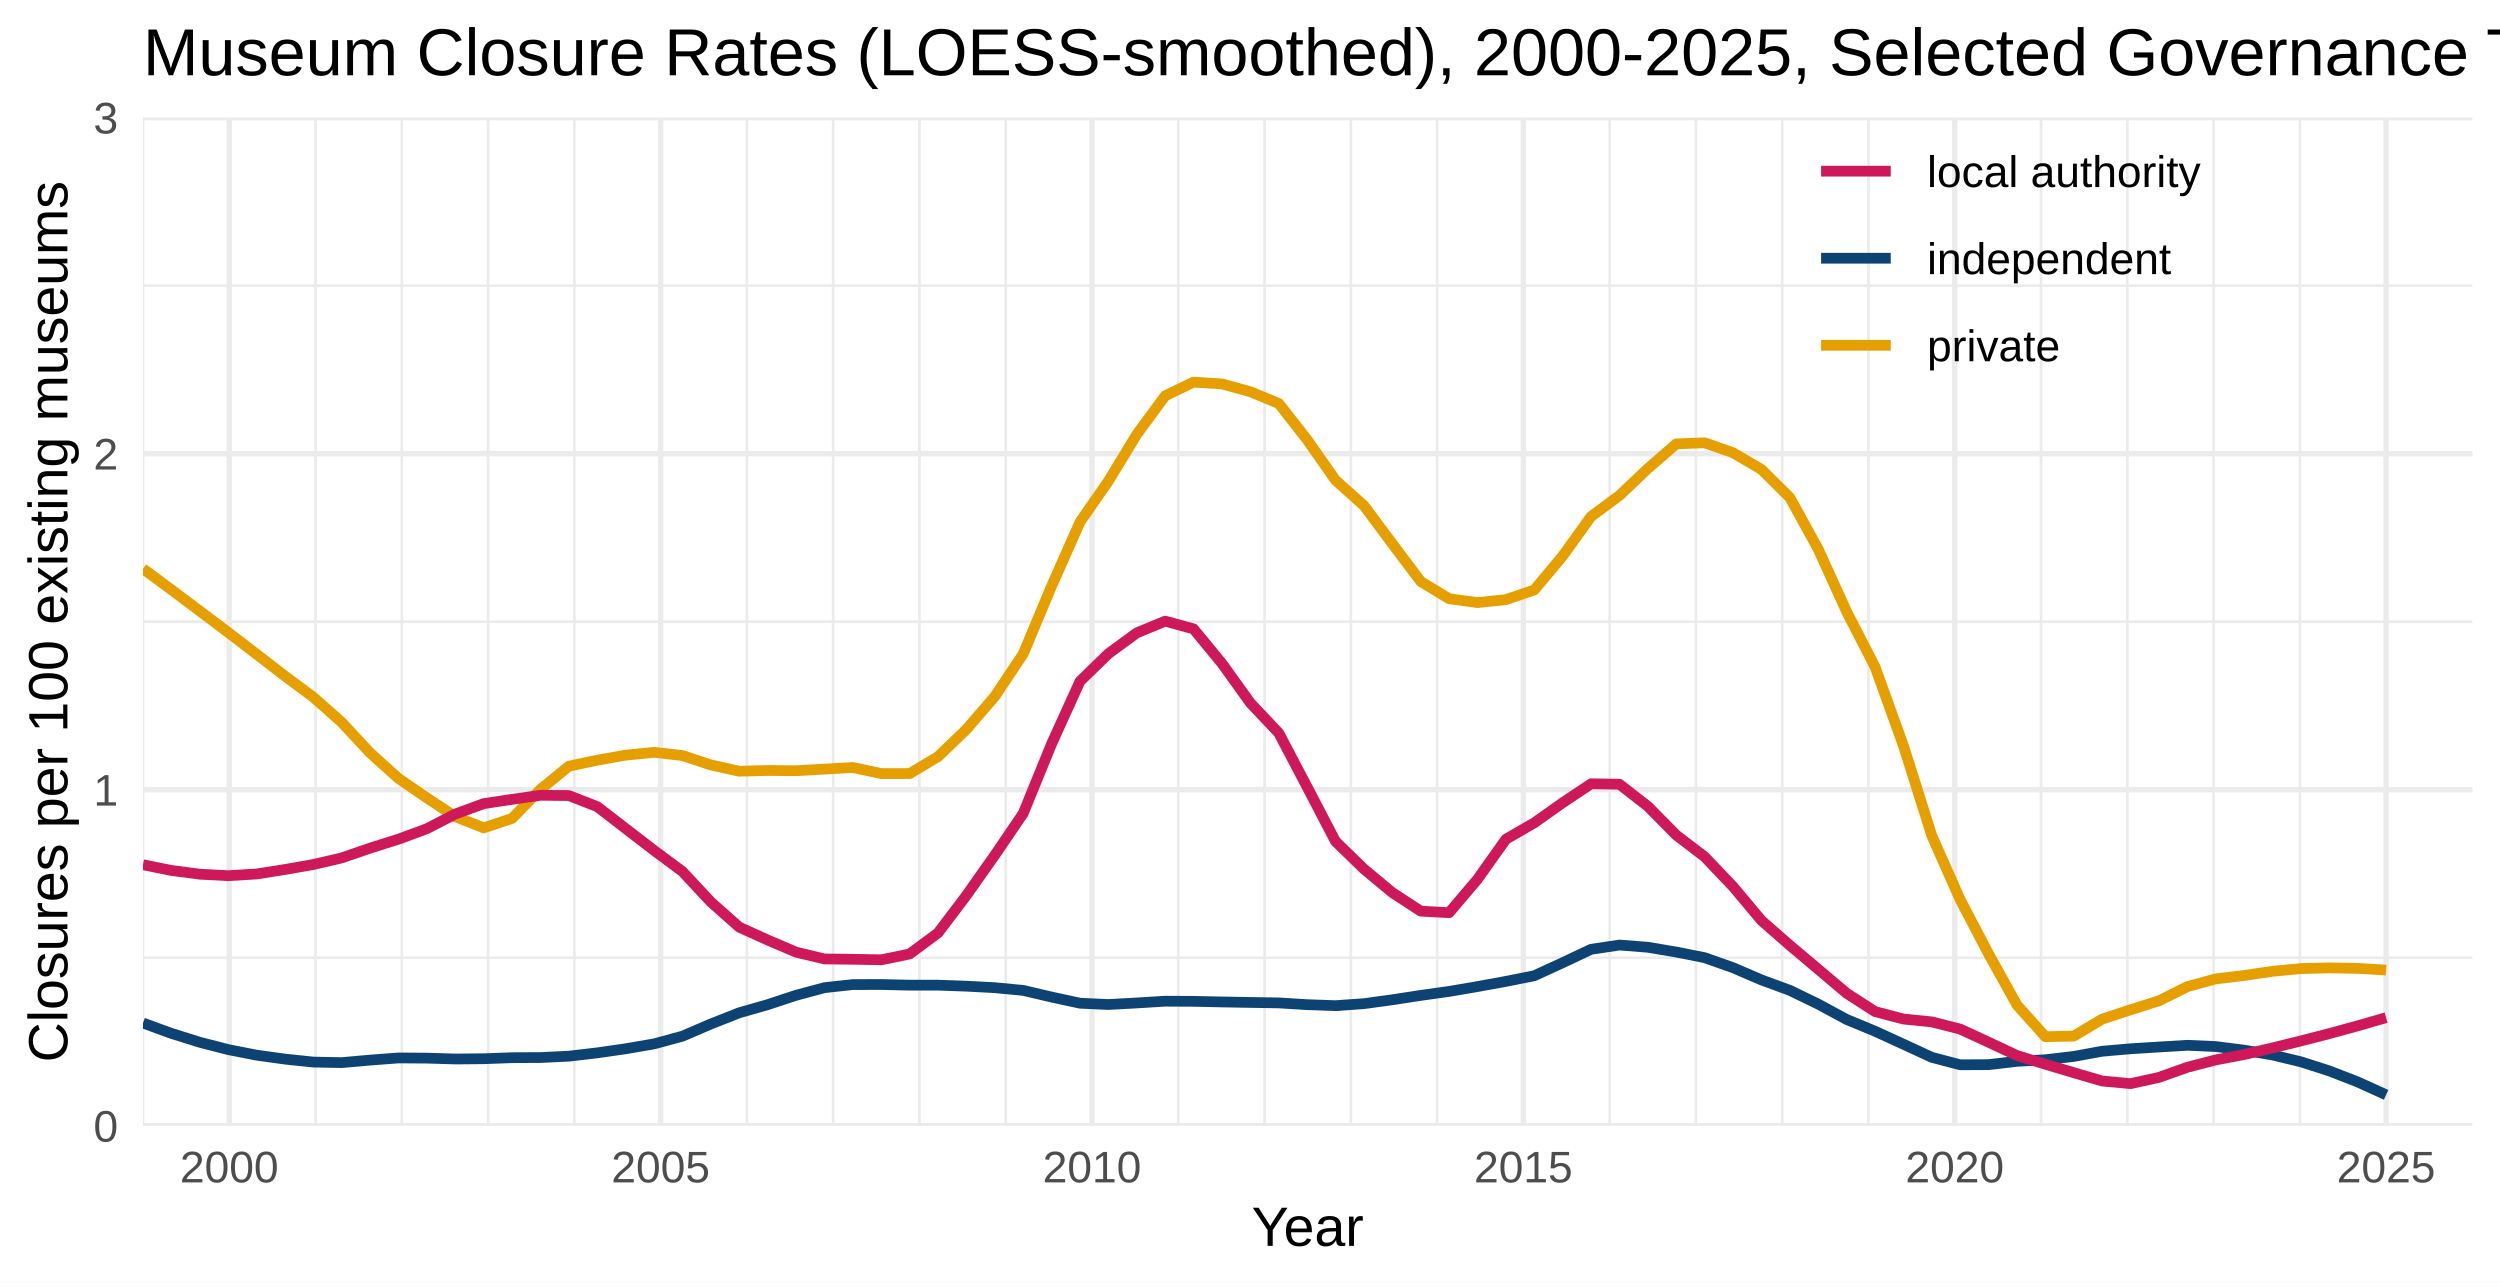
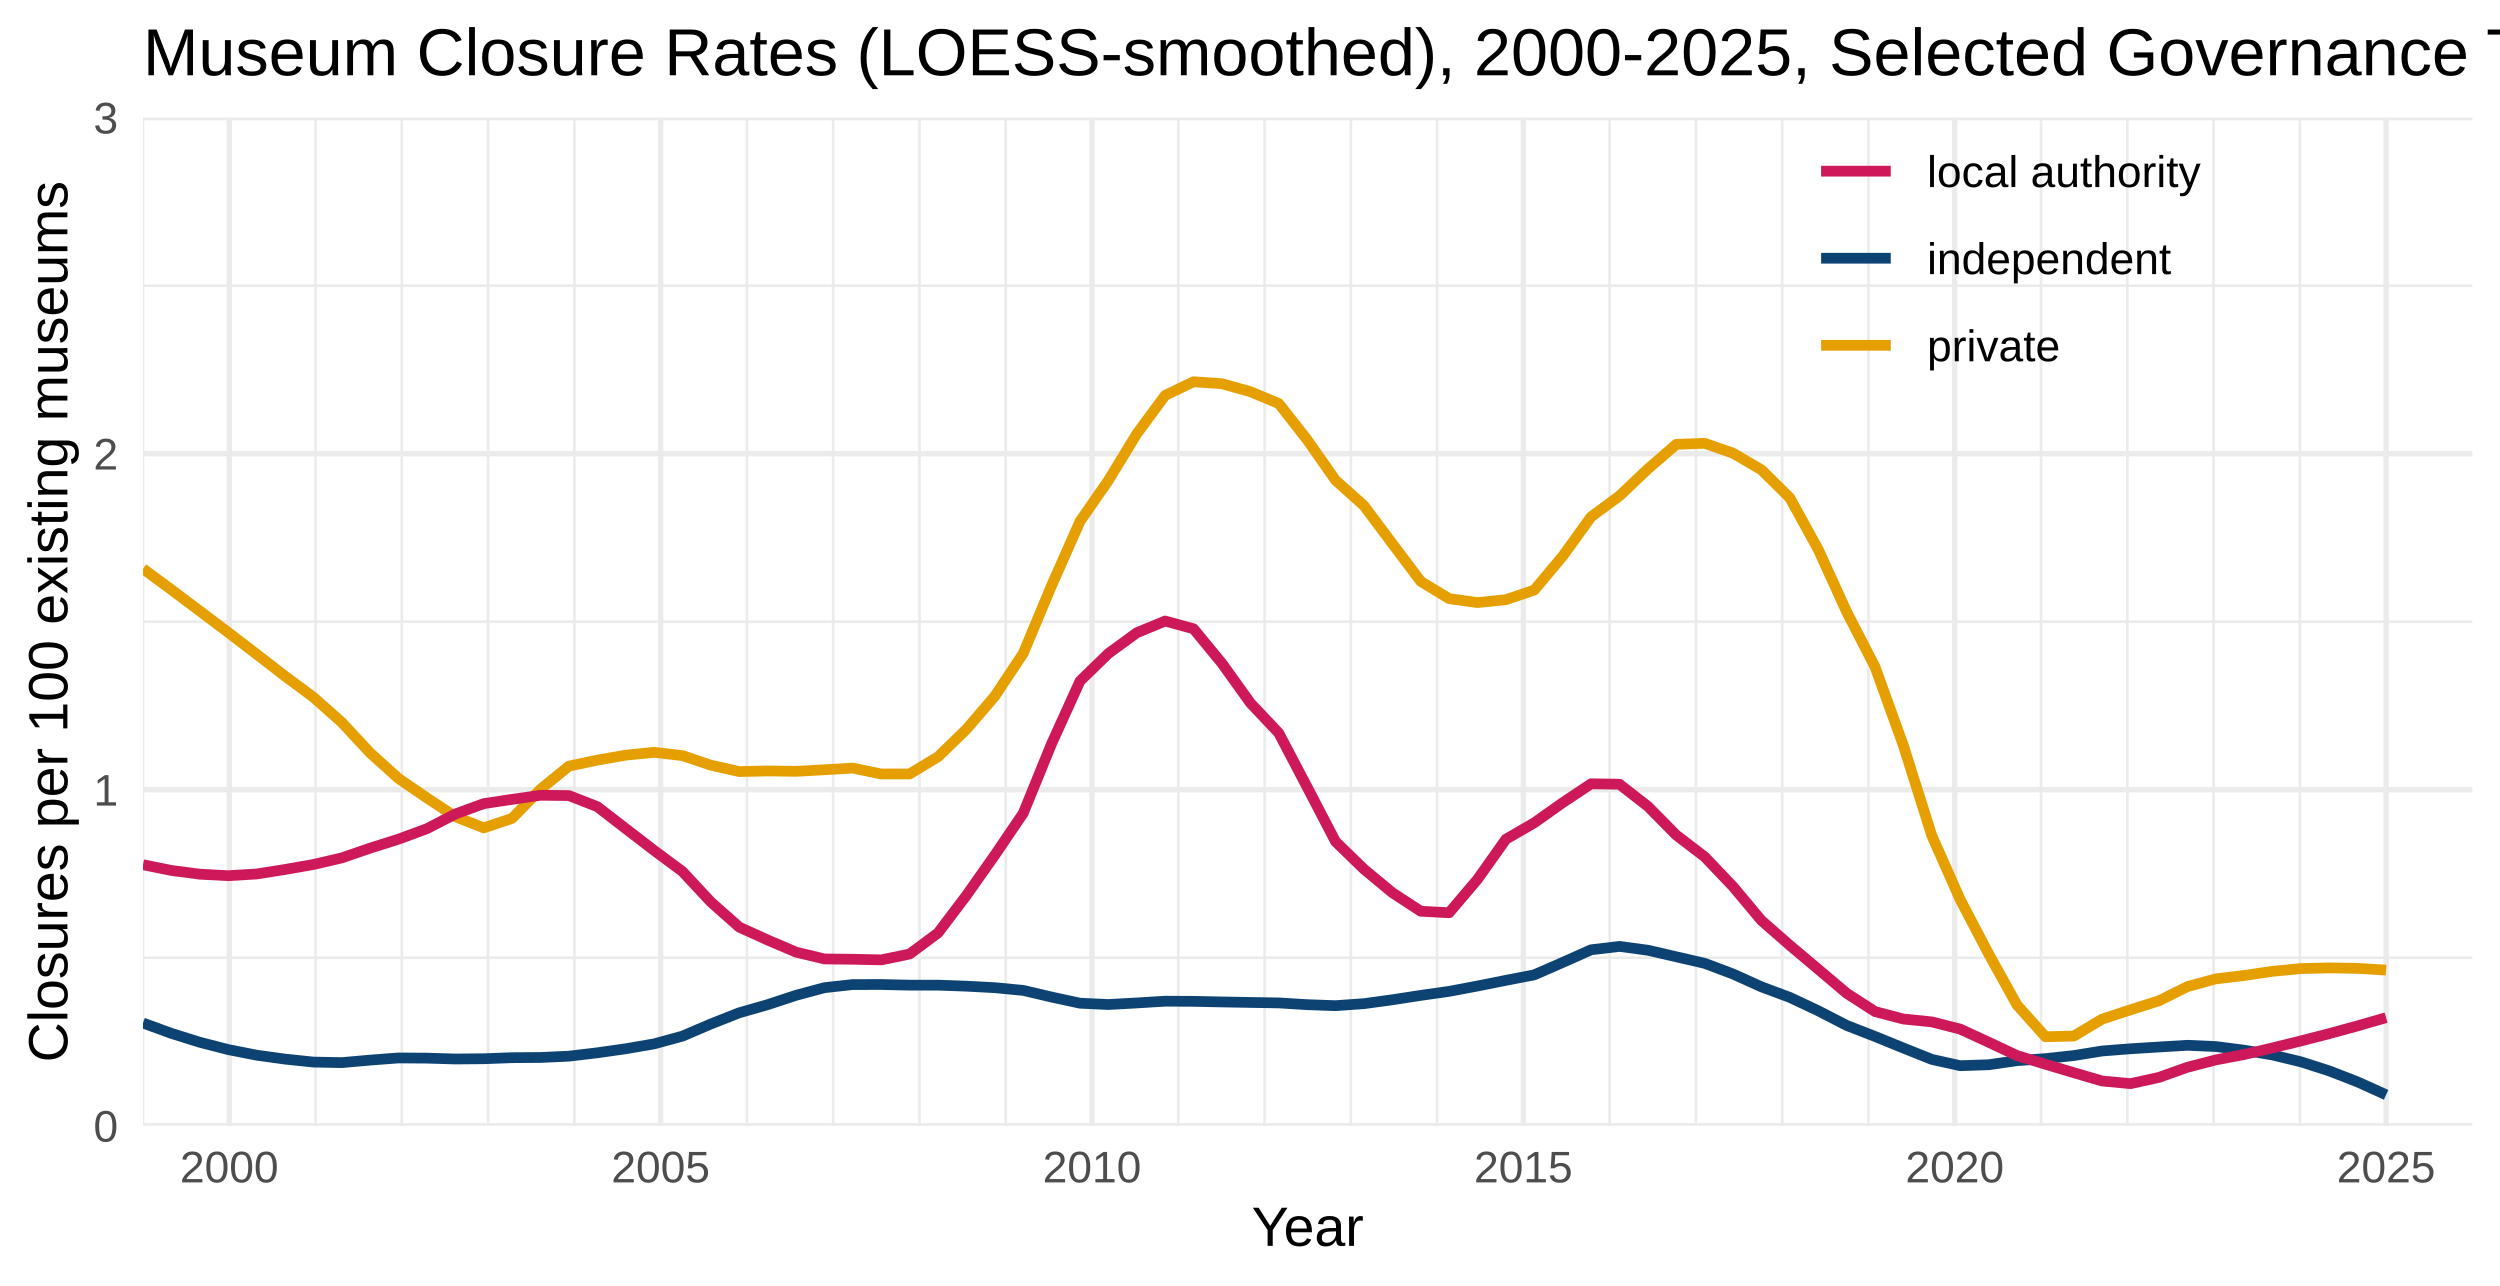
<svg xmlns="http://www.w3.org/2000/svg" class="svglite" width="496.06pt" height="255.12pt" viewBox="0 0 496.06 255.12">
  <defs>
    <style type="text/css">
    .svglite line, .svglite polyline, .svglite polygon, .svglite path, .svglite rect, .svglite circle {
      fill: none;
      stroke: #000000;
      stroke-linecap: round;
      stroke-linejoin: round;
      stroke-miterlimit: 10.00;
    }
    .svglite text {
      white-space: pre;
    }
  </style>
  </defs>
  <rect width="100%" height="100%" style="stroke: none; fill: #FFFFFF;" />
  <defs>
    <clipPath id="cpMC4wMHw0OTYuMDZ8MC4wMHwyNTUuMTI=">
      <rect x="0.00" y="0.00" width="496.06" height="255.12" />
    </clipPath>
  </defs>
  <g clip-path="url(#cpMC4wMHw0OTYuMDZ8MC4wMHwyNTUuMTI=)">
</g>
  <defs>
    <clipPath id="cpMjguMzd8NDkwLjU4fDIzLjM0fDIyMy4zOA==">
      <rect x="28.37" y="23.34" width="462.21" height="200.05" />
    </clipPath>
  </defs>
  <g clip-path="url(#cpMjguMzd8NDkwLjU4fDIzLjM0fDIyMy4zOA==)">
    <polyline points="28.37,190.04 490.58,190.04 " style="stroke-width: 0.53; stroke: #EBEBEB; stroke-linecap: butt;" />
    <polyline points="28.37,123.36 490.58,123.36 " style="stroke-width: 0.53; stroke: #EBEBEB; stroke-linecap: butt;" />
    <polyline points="28.37,56.68 490.58,56.68 " style="stroke-width: 0.53; stroke: #EBEBEB; stroke-linecap: butt;" />
    <polyline points="28.37,223.38 28.37,23.34 " style="stroke-width: 0.53; stroke: #EBEBEB; stroke-linecap: butt;" />
    <polyline points="62.61,223.38 62.61,23.34 " style="stroke-width: 0.53; stroke: #EBEBEB; stroke-linecap: butt;" />
    <polyline points="79.73,223.38 79.73,23.34 " style="stroke-width: 0.53; stroke: #EBEBEB; stroke-linecap: butt;" />
    <polyline points="96.85,223.38 96.85,23.34 " style="stroke-width: 0.53; stroke: #EBEBEB; stroke-linecap: butt;" />
    <polyline points="113.97,223.38 113.97,23.34 " style="stroke-width: 0.53; stroke: #EBEBEB; stroke-linecap: butt;" />
    <polyline points="148.20,223.38 148.20,23.34 " style="stroke-width: 0.53; stroke: #EBEBEB; stroke-linecap: butt;" />
    <polyline points="165.32,223.38 165.32,23.34 " style="stroke-width: 0.53; stroke: #EBEBEB; stroke-linecap: butt;" />
    <polyline points="182.44,223.38 182.44,23.34 " style="stroke-width: 0.53; stroke: #EBEBEB; stroke-linecap: butt;" />
    <polyline points="199.56,223.38 199.56,23.34 " style="stroke-width: 0.53; stroke: #EBEBEB; stroke-linecap: butt;" />
    <polyline points="233.80,223.38 233.80,23.34 " style="stroke-width: 0.53; stroke: #EBEBEB; stroke-linecap: butt;" />
    <polyline points="250.92,223.38 250.92,23.34 " style="stroke-width: 0.53; stroke: #EBEBEB; stroke-linecap: butt;" />
    <polyline points="268.04,223.38 268.04,23.34 " style="stroke-width: 0.53; stroke: #EBEBEB; stroke-linecap: butt;" />
    <polyline points="285.16,223.38 285.16,23.34 " style="stroke-width: 0.53; stroke: #EBEBEB; stroke-linecap: butt;" />
    <polyline points="319.39,223.38 319.39,23.34 " style="stroke-width: 0.53; stroke: #EBEBEB; stroke-linecap: butt;" />
    <polyline points="336.51,223.38 336.51,23.34 " style="stroke-width: 0.53; stroke: #EBEBEB; stroke-linecap: butt;" />
    <polyline points="353.63,223.38 353.63,23.34 " style="stroke-width: 0.53; stroke: #EBEBEB; stroke-linecap: butt;" />
    <polyline points="370.75,223.38 370.75,23.34 " style="stroke-width: 0.53; stroke: #EBEBEB; stroke-linecap: butt;" />
    <polyline points="404.99,223.38 404.99,23.34 " style="stroke-width: 0.53; stroke: #EBEBEB; stroke-linecap: butt;" />
    <polyline points="422.11,223.38 422.11,23.34 " style="stroke-width: 0.53; stroke: #EBEBEB; stroke-linecap: butt;" />
    <polyline points="439.23,223.38 439.23,23.34 " style="stroke-width: 0.53; stroke: #EBEBEB; stroke-linecap: butt;" />
    <polyline points="456.35,223.38 456.35,23.34 " style="stroke-width: 0.53; stroke: #EBEBEB; stroke-linecap: butt;" />
    <polyline points="28.37,223.38 490.58,223.38 " style="stroke-width: 1.07; stroke: #EBEBEB; stroke-linecap: butt;" />
    <polyline points="28.37,156.70 490.58,156.70 " style="stroke-width: 1.07; stroke: #EBEBEB; stroke-linecap: butt;" />
    <polyline points="28.37,90.02 490.58,90.02 " style="stroke-width: 1.07; stroke: #EBEBEB; stroke-linecap: butt;" />
    <polyline points="28.37,23.34 490.58,23.34 " style="stroke-width: 1.07; stroke: #EBEBEB; stroke-linecap: butt;" />
    <polyline points="45.49,223.38 45.49,23.34 " style="stroke-width: 1.07; stroke: #EBEBEB; stroke-linecap: butt;" />
    <polyline points="131.09,223.38 131.09,23.34 " style="stroke-width: 1.07; stroke: #EBEBEB; stroke-linecap: butt;" />
    <polyline points="216.68,223.38 216.68,23.34 " style="stroke-width: 1.07; stroke: #EBEBEB; stroke-linecap: butt;" />
    <polyline points="302.27,223.38 302.27,23.34 " style="stroke-width: 1.07; stroke: #EBEBEB; stroke-linecap: butt;" />
    <polyline points="387.87,223.38 387.87,23.34 " style="stroke-width: 1.07; stroke: #EBEBEB; stroke-linecap: butt;" />
    <polyline points="473.46,223.38 473.46,23.34 " style="stroke-width: 1.07; stroke: #EBEBEB; stroke-linecap: butt;" />
-     <polyline points="28.37,112.84 34.01,117.01 39.64,121.24 45.27,125.48 50.91,129.80 56.54,134.15 62.18,138.34 67.81,143.33 73.44,149.39 79.08,154.47 84.71,158.33 90.35,162.05 95.98,164.27 101.61,162.39 107.25,156.62 112.88,152.03 118.52,150.84 124.15,149.84 129.79,149.28 135.42,149.92 141.05,151.78 146.69,153.03 152.32,152.88 157.96,152.93 163.59,152.61 169.22,152.29 174.86,153.49 180.49,153.50 186.13,150.13 191.76,144.72 197.39,138.20 203.03,129.74 208.66,116.30 214.30,103.57 219.93,95.47 225.56,86.20 231.20,78.54 236.83,75.82 242.47,76.18 248.10,77.73 253.74,80.06 259.37,87.25 265.00,95.28 270.64,100.33 276.27,107.88 281.91,115.38 287.54,118.80 293.17,119.57 298.81,118.98 304.44,117.06 310.08,110.31 315.71,102.48 321.34,98.32 326.98,92.96 332.61,88.08 338.25,87.86 343.88,89.84 349.51,93.14 355.15,98.73 360.78,108.98 366.42,121.37 372.05,132.32 377.69,147.97 383.32,165.83 388.95,178.51 394.59,189.29 400.22,199.42 405.86,205.71 411.49,205.58 417.12,202.21 422.76,200.36 428.39,198.58 434.03,195.77 439.66,194.23 445.29,193.56 450.93,192.73 456.56,192.19 462.20,192.05 467.83,192.15 473.46,192.49 " style="stroke-width: 2.13; stroke: #E69F00; stroke-linecap: butt;" />
-     <polyline points="28.37,202.99 34.01,205.05 39.64,206.81 45.27,208.26 50.91,209.37 56.54,210.15 62.18,210.74 67.81,210.85 73.44,210.35 79.08,209.92 84.71,209.96 90.35,210.13 95.98,210.08 101.61,209.87 107.25,209.84 112.88,209.57 118.52,208.91 124.15,208.10 129.79,207.13 135.42,205.60 141.05,203.18 146.69,200.96 152.32,199.35 157.96,197.49 163.59,195.98 169.22,195.36 174.86,195.35 180.49,195.48 186.13,195.48 191.76,195.68 197.39,195.98 203.03,196.52 208.66,197.84 214.30,199.06 219.93,199.32 225.56,199.01 231.20,198.66 236.83,198.69 242.47,198.81 248.10,198.91 253.74,199.00 259.37,199.35 265.00,199.55 270.64,199.15 276.27,198.38 281.91,197.51 287.54,196.72 293.17,195.76 298.81,194.73 304.44,193.61 310.08,191.02 315.71,188.36 321.34,187.52 326.98,187.96 332.61,188.91 338.25,190.03 343.88,192.02 349.51,194.44 355.15,196.51 360.78,199.24 366.42,202.29 372.05,204.62 377.69,207.20 383.32,209.80 388.95,211.28 394.59,211.25 400.22,210.59 405.86,210.28 411.49,209.62 417.12,208.59 422.76,208.10 428.39,207.75 434.03,207.41 439.66,207.66 445.29,208.38 450.93,209.33 456.56,210.69 462.20,212.50 467.83,214.69 473.46,217.24 " style="stroke-width: 2.13; stroke: #0D4373; stroke-linecap: butt;" />
-     <polyline points="28.37,171.58 34.01,172.72 39.64,173.46 45.27,173.76 50.91,173.42 56.54,172.53 62.18,171.54 67.81,170.23 73.44,168.29 79.08,166.51 84.71,164.43 90.35,161.52 95.98,159.46 101.61,158.61 107.25,157.80 112.88,157.86 118.52,160.06 124.15,164.41 129.79,168.75 135.42,172.93 141.05,178.97 146.69,183.97 152.32,186.52 157.96,188.93 163.59,190.28 169.22,190.34 174.86,190.45 180.49,189.29 186.13,185.11 191.76,177.67 197.39,169.69 203.03,161.40 208.66,147.60 214.30,135.18 219.93,129.71 225.56,125.58 231.20,123.25 236.83,124.79 242.47,131.64 248.10,139.48 253.74,145.45 259.37,156.16 265.00,166.95 270.64,172.43 276.27,177.11 281.91,180.79 287.54,181.10 293.17,174.47 298.81,166.52 304.44,163.27 310.08,159.28 315.71,155.52 321.34,155.61 326.98,160.00 332.61,165.70 338.25,170.01 343.88,175.92 349.51,182.64 355.15,187.58 360.78,192.32 366.42,197.09 372.05,200.72 377.69,202.20 383.32,202.77 388.95,204.20 394.59,206.80 400.22,209.45 405.86,211.17 411.49,212.85 417.12,214.50 422.76,215.02 428.39,213.78 434.03,211.77 439.66,210.31 445.29,209.24 450.93,207.93 456.56,206.54 462.20,205.09 467.83,203.55 473.46,201.93 " style="stroke-width: 2.13; stroke: #CD185A; stroke-linecap: butt;" />
+     <polyline points="28.37,112.84 34.01,117.01 39.64,121.24 45.27,125.48 50.91,129.80 56.54,134.15 62.18,138.34 67.81,143.33 73.44,149.39 79.08,154.47 84.71,158.33 90.35,162.05 95.98,164.27 101.61,162.38 107.25,156.61 112.88,152.02 118.52,150.83 124.15,149.84 129.79,149.28 135.42,149.93 141.05,151.83 146.69,153.10 152.32,152.97 157.96,153.05 163.59,152.74 169.22,152.41 174.86,153.58 180.49,153.57 186.13,150.16 191.76,144.70 197.39,138.14 203.03,129.65 208.66,116.19 214.30,103.44 219.93,95.33 225.56,86.09 231.20,78.45 236.83,75.75 242.47,76.14 248.10,77.72 253.74,80.07 259.37,87.25 265.00,95.29 270.64,100.34 276.27,107.87 281.91,115.36 287.54,118.78 293.17,119.57 298.81,118.99 304.44,117.08 310.08,110.35 315.71,102.55 321.34,98.40 326.98,93.05 332.61,88.17 338.25,87.96 343.88,89.93 349.51,93.22 355.15,98.80 360.78,109.03 366.42,121.40 372.05,132.33 377.69,147.97 383.32,165.82 388.95,178.50 394.59,189.27 400.22,199.41 405.86,205.71 411.49,205.58 417.12,202.21 422.76,200.36 428.39,198.58 434.03,195.77 439.66,194.23 445.29,193.56 450.93,192.73 456.56,192.19 462.20,192.05 467.83,192.15 473.46,192.49 " style="stroke-width: 2.13; stroke: #E69F00; stroke-linecap: butt;" />
+     <polyline points="28.37,202.99 34.01,205.05 39.64,206.81 45.27,208.26 50.91,209.37 56.54,210.15 62.18,210.74 67.81,210.85 73.44,210.35 79.08,209.92 84.71,209.96 90.35,210.13 95.98,210.08 101.61,209.87 107.25,209.83 112.88,209.57 118.52,208.90 124.15,208.10 129.79,207.13 135.42,205.59 141.05,203.18 146.69,200.96 152.32,199.35 157.96,197.49 163.59,195.98 169.22,195.36 174.86,195.35 180.49,195.48 186.13,195.48 191.76,195.68 197.39,195.98 203.03,196.52 208.66,197.84 214.30,199.06 219.93,199.32 225.56,199.01 231.20,198.66 236.83,198.69 242.47,198.81 248.10,198.91 253.74,199.00 259.37,199.35 265.00,199.55 270.64,199.15 276.27,198.38 281.91,197.51 287.54,196.71 293.17,195.65 298.81,194.52 304.44,193.43 310.08,190.97 315.71,188.46 321.34,187.79 326.98,188.55 332.61,189.85 338.25,191.15 343.88,193.27 349.51,195.81 355.15,197.91 360.78,200.56 366.42,203.47 372.05,205.66 377.69,207.96 383.32,210.21 388.95,211.46 394.59,211.27 400.22,210.46 405.86,210.06 411.49,209.45 417.12,208.54 422.76,208.10 428.39,207.75 434.03,207.41 439.66,207.66 445.29,208.38 450.93,209.33 456.56,210.69 462.20,212.50 467.83,214.69 473.46,217.24 " style="stroke-width: 2.13; stroke: #0D4373; stroke-linecap: butt;" />
+     <polyline points="28.37,171.58 34.01,172.72 39.64,173.46 45.27,173.76 50.91,173.42 56.54,172.53 62.18,171.54 67.81,170.23 73.44,168.29 79.08,166.51 84.71,164.43 90.35,161.52 95.98,159.46 101.61,158.61 107.25,157.80 112.88,157.86 118.52,160.06 124.15,164.41 129.79,168.75 135.42,172.93 141.05,178.97 146.69,183.97 152.32,186.52 157.96,188.93 163.59,190.28 169.22,190.34 174.86,190.46 180.49,189.30 186.13,185.11 191.76,177.67 197.39,169.68 203.03,161.37 208.66,147.57 214.30,135.14 219.93,129.67 225.56,125.55 231.20,123.23 236.83,124.77 242.47,131.63 248.10,139.48 253.74,145.46 259.37,156.18 265.00,166.98 270.64,172.46 276.27,177.13 281.91,180.81 287.54,181.11 293.17,174.48 298.81,166.52 304.44,163.26 310.08,159.27 315.71,155.52 321.34,155.61 326.98,160.00 332.61,165.70 338.25,170.01 343.88,175.92 349.51,182.64 355.15,187.58 360.78,192.32 366.42,197.09 372.05,200.72 377.69,202.20 383.32,202.77 388.95,204.20 394.59,206.80 400.22,209.45 405.86,211.17 411.49,212.85 417.12,214.50 422.76,215.02 428.39,213.78 434.03,211.77 439.66,210.31 445.29,209.24 450.93,207.93 456.56,206.54 462.20,205.09 467.83,203.55 473.46,201.93 " style="stroke-width: 2.13; stroke: #CD185A; stroke-linecap: butt;" />
  </g>
  <g clip-path="url(#cpMC4wMHw0OTYuMDZ8MC4wMHwyNTUuMTI=)">
    <text x="23.44" y="226.54" text-anchor="end" style="font-size: 8.80px;fill: #4D4D4D; font-family: &quot;Arial&quot;;" textLength="4.90px" lengthAdjust="spacingAndGlyphs">0</text>
    <text x="23.44" y="159.85" text-anchor="end" style="font-size: 8.80px;fill: #4D4D4D; font-family: &quot;Arial&quot;;" textLength="4.90px" lengthAdjust="spacingAndGlyphs">1</text>
    <text x="23.44" y="93.17" text-anchor="end" style="font-size: 8.80px;fill: #4D4D4D; font-family: &quot;Arial&quot;;" textLength="4.90px" lengthAdjust="spacingAndGlyphs">2</text>
    <text x="23.44" y="26.49" text-anchor="end" style="font-size: 8.80px;fill: #4D4D4D; font-family: &quot;Arial&quot;;" textLength="4.90px" lengthAdjust="spacingAndGlyphs">3</text>
    <text x="45.49" y="234.62" text-anchor="middle" style="font-size: 8.80px;fill: #4D4D4D; font-family: &quot;Arial&quot;;" textLength="19.58px" lengthAdjust="spacingAndGlyphs">2000</text>
    <text x="131.09" y="234.62" text-anchor="middle" style="font-size: 8.80px;fill: #4D4D4D; font-family: &quot;Arial&quot;;" textLength="19.58px" lengthAdjust="spacingAndGlyphs">2005</text>
    <text x="216.68" y="234.62" text-anchor="middle" style="font-size: 8.80px;fill: #4D4D4D; font-family: &quot;Arial&quot;;" textLength="19.58px" lengthAdjust="spacingAndGlyphs">2010</text>
    <text x="302.27" y="234.62" text-anchor="middle" style="font-size: 8.80px;fill: #4D4D4D; font-family: &quot;Arial&quot;;" textLength="19.58px" lengthAdjust="spacingAndGlyphs">2015</text>
    <text x="387.87" y="234.62" text-anchor="middle" style="font-size: 8.80px;fill: #4D4D4D; font-family: &quot;Arial&quot;;" textLength="19.58px" lengthAdjust="spacingAndGlyphs">2020</text>
    <text x="473.46" y="234.62" text-anchor="middle" style="font-size: 8.80px;fill: #4D4D4D; font-family: &quot;Arial&quot;;" textLength="19.58px" lengthAdjust="spacingAndGlyphs">2025</text>
    <text x="259.48" y="247.21" text-anchor="middle" style="font-size: 11.00px; font-family: &quot;Arial&quot;;" textLength="23.24px" lengthAdjust="spacingAndGlyphs">Year</text>
    <text transform="translate(13.37,123.36) rotate(-90)" text-anchor="middle" style="font-size: 11.00px; font-family: &quot;Arial&quot;;" textLength="174.87px" lengthAdjust="spacingAndGlyphs">Closures per 100 existing museums</text>
    <line x1="361.35" y1="33.96" x2="375.17" y2="33.96" style="stroke-width: 2.13; stroke: #CD185A; stroke-linecap: butt;" />
    <line x1="361.35" y1="51.24" x2="375.17" y2="51.24" style="stroke-width: 2.13; stroke: #0D4373; stroke-linecap: butt;" />
    <line x1="361.35" y1="68.52" x2="375.17" y2="68.52" style="stroke-width: 2.13; stroke: #E69F00; stroke-linecap: butt;" />
    <text x="382.38" y="37.12" style="font-size: 8.80px; font-family: &quot;Arial&quot;;" textLength="54.28px" lengthAdjust="spacingAndGlyphs">local authority</text>
    <text x="382.38" y="54.40" style="font-size: 8.80px; font-family: &quot;Arial&quot;;" textLength="48.46px" lengthAdjust="spacingAndGlyphs">independent</text>
    <text x="382.38" y="71.68" style="font-size: 8.80px; font-family: &quot;Arial&quot;;" textLength="26.41px" lengthAdjust="spacingAndGlyphs">private</text>
    <text x="28.37" y="14.94" style="font-size: 13.20px; font-family: &quot;Arial&quot;;" textLength="500.78px" lengthAdjust="spacingAndGlyphs">Museum Closure Rates (LOESS-smoothed), 2000-2025, Selected Governance Types</text>
  </g>
</svg>
